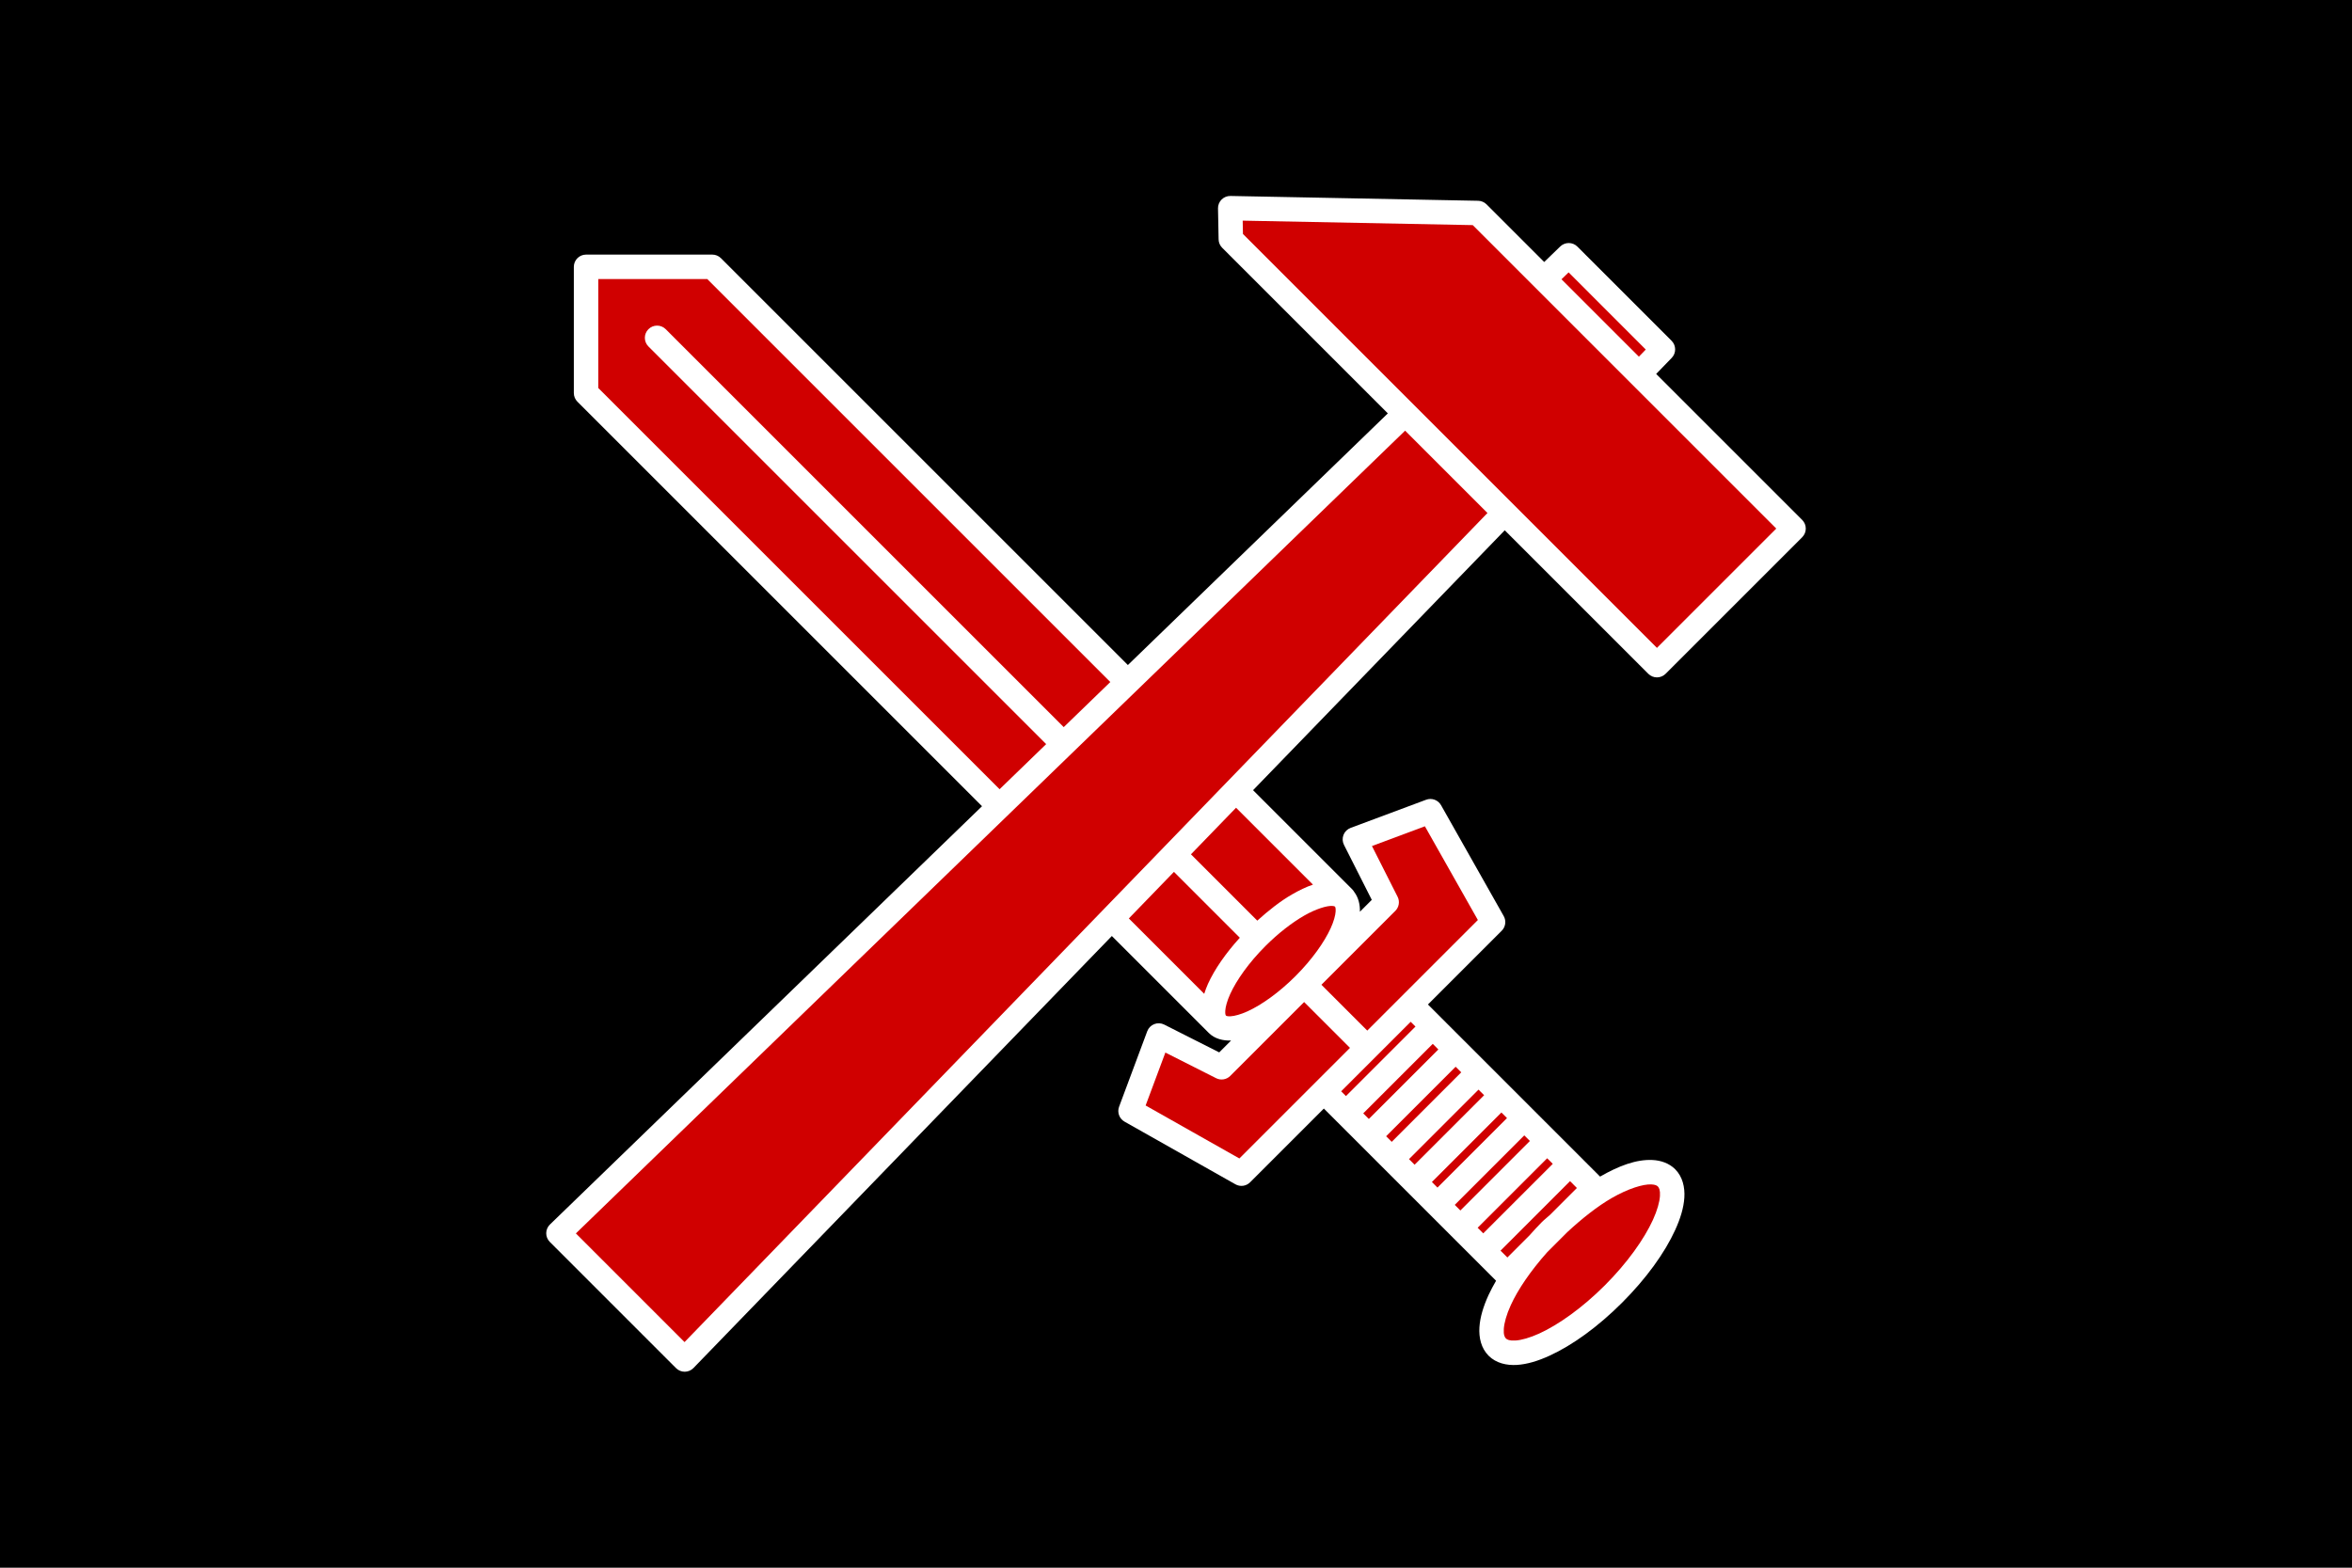
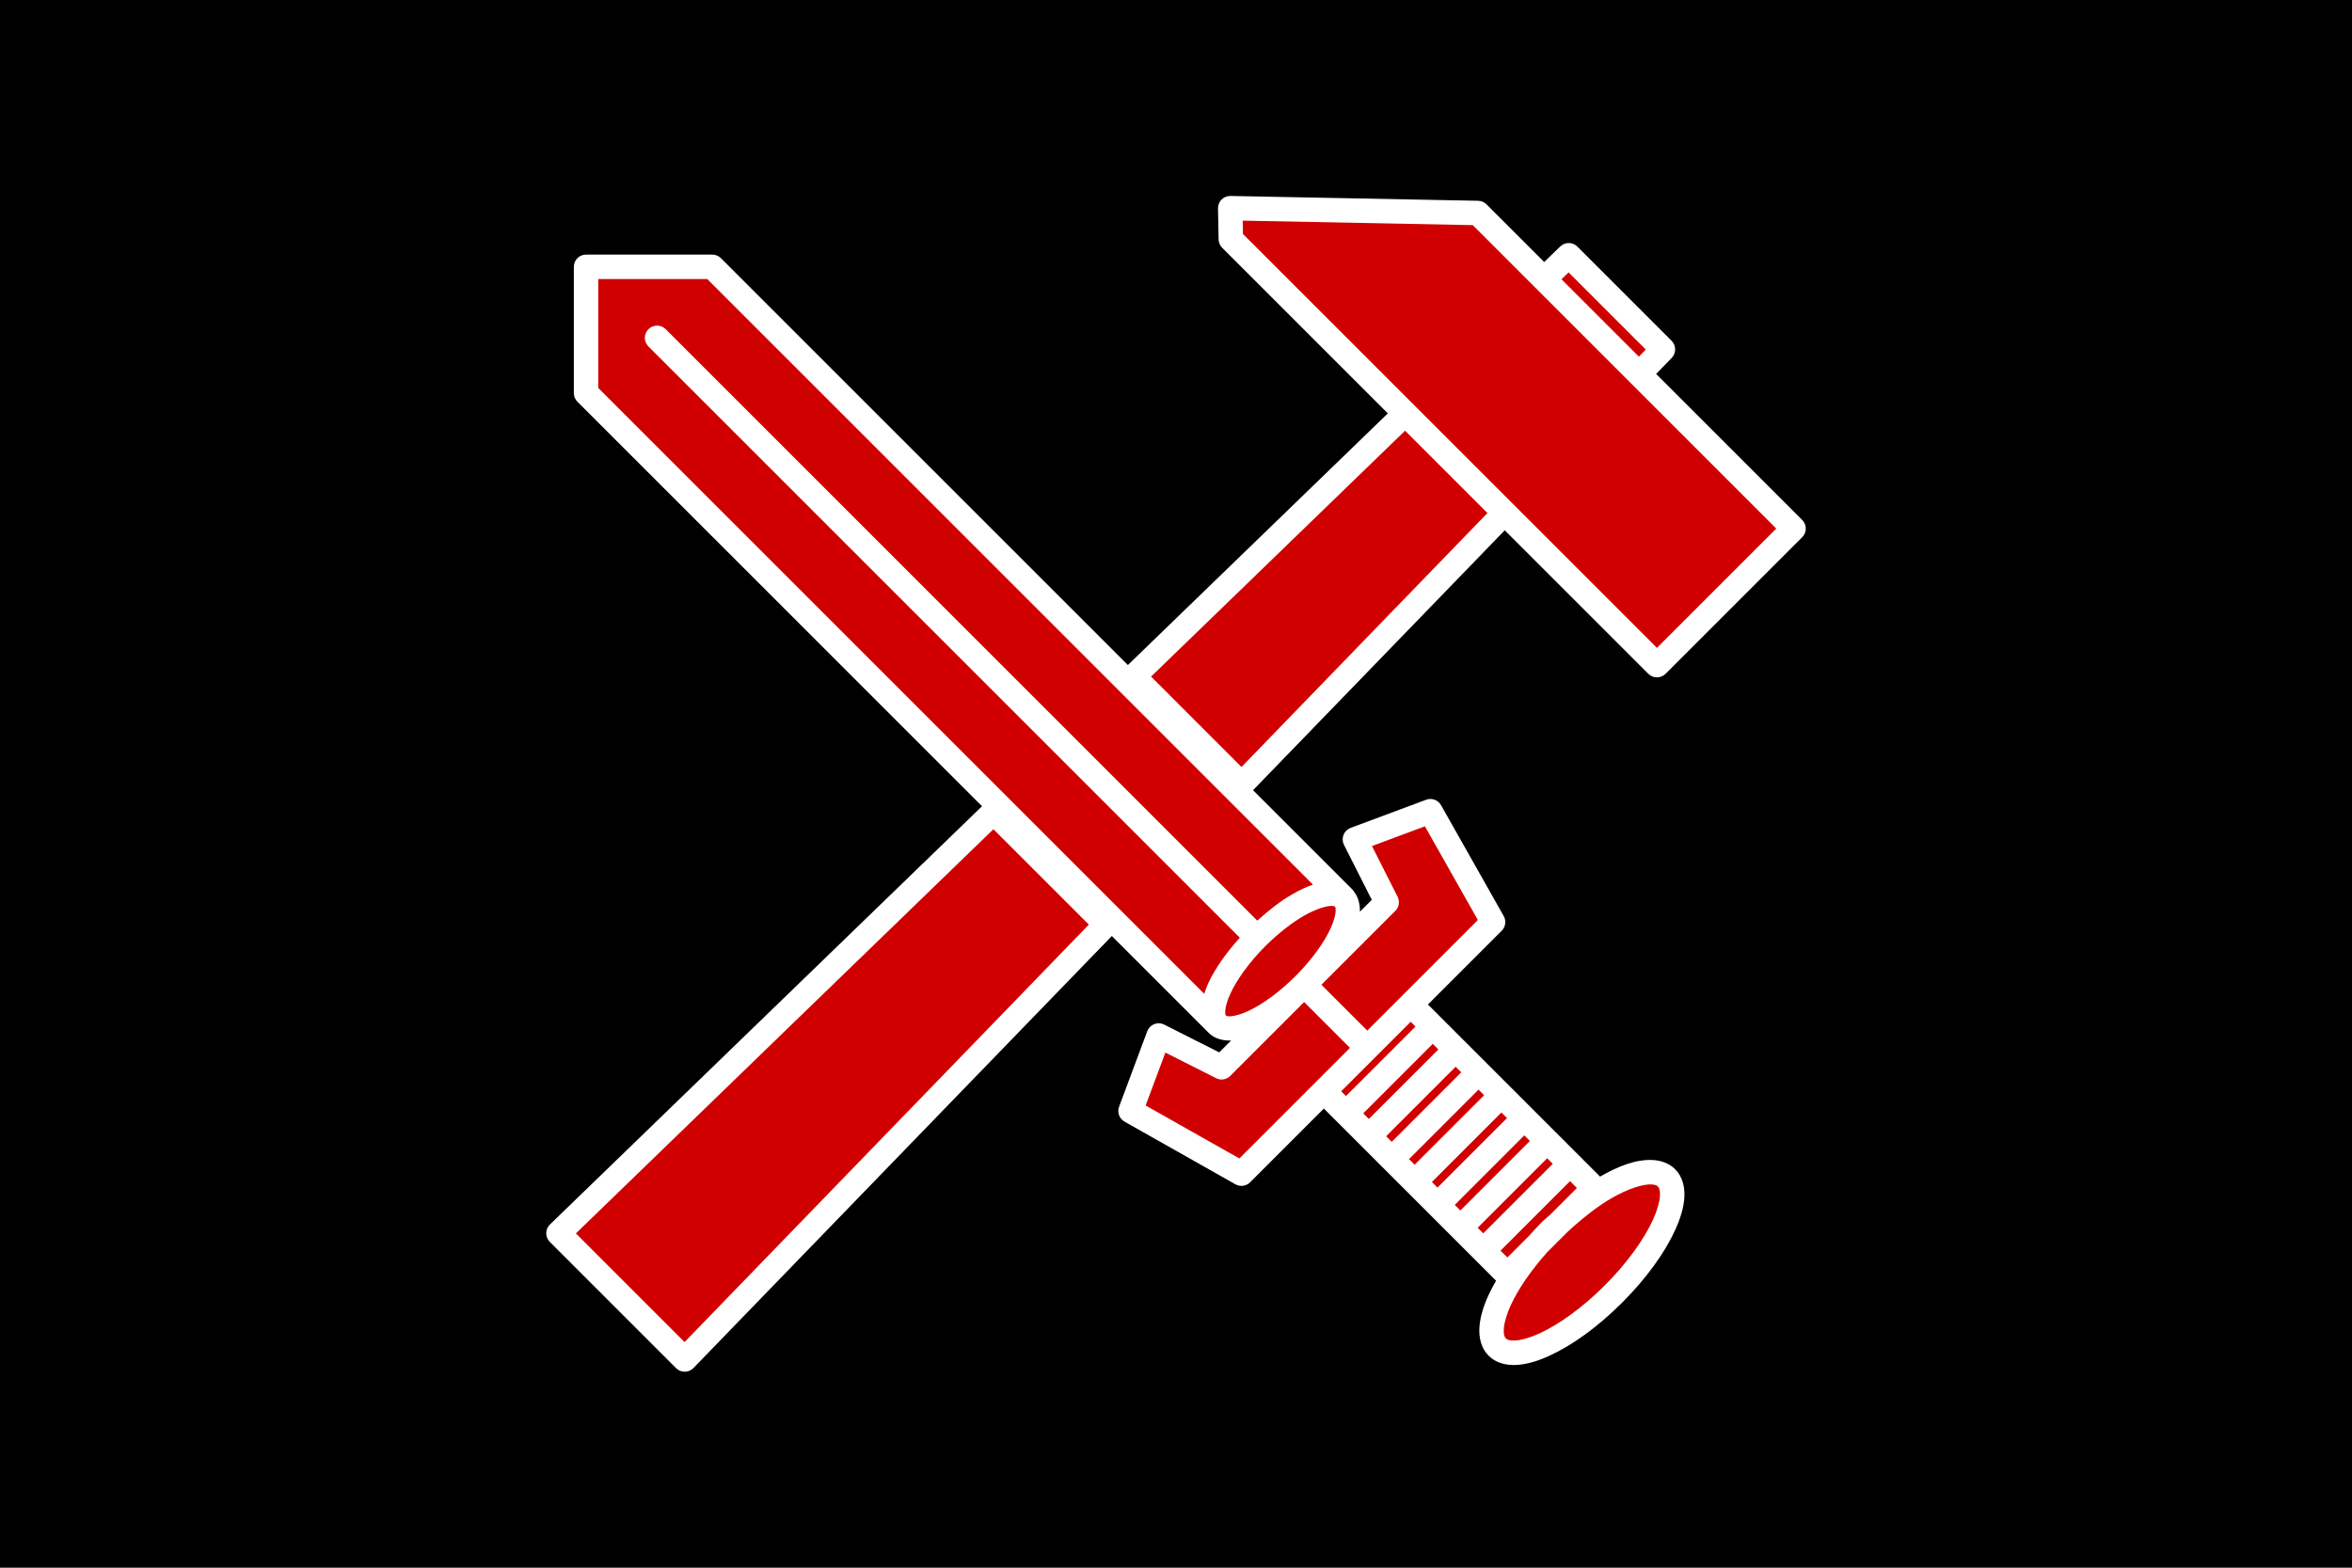
<svg xmlns="http://www.w3.org/2000/svg" xml:space="preserve" id="svg1" width="4608" height="3072" version="1.1" viewBox="0 0 1219.2 812.8">
  <defs id="defs1">
    <style id="style1">.cls-1{fill:#0283c0}.cls-2{fill:#fff}.cls-3{fill:#ef483f}</style>
  </defs>
  <path id="rect1" d="M 0 0 L 0 812.8 L 1219.2 812.8 L 1219.2 0 L 0 0 z" style="fill:#000;fill-rule:evenodd;stroke:none;stroke-width:8.467;stroke-linecap:round;stroke-linejoin:round;fill-opacity:1" />
-   <path id="path1-7" d="m 637.833,101.601 a 6.336,6.336 0 0 0 -6.457,6.457 l 0.311,16.049 a 6.336,6.336 0 0 0 1.853,4.358 l 57.265,57.265 28.599,28.599 L 584.655,344.798 373.72,133.861 a 6.336,6.336 0 0 0 -4.481,-1.856 h -65.446 a 6.336,6.336 0 0 0 -6.334,6.337 v 65.447 a 6.336,6.336 0 0 0 1.856,4.481 L 509.05,418.001 285.072,634.867 a 6.336,6.336 0 0 0 -0.073,9.029 l 65.447,65.449 a 6.336,6.336 0 0 0 9.032,-0.073 l 216.865,-223.978 50.162,50.161 c 0.015,0.015 0.023,0.034 0.038,0.05 3.154,3.153 7.506,4.115 11.603,3.984 l -6.143,6.143 -28.51,-14.413 a 6.336,6.336 0 0 0 -8.795,3.441 l -14.6,39.143 a 6.336,6.336 0 0 0 2.817,7.728 l 57.496,32.497 a 6.336,6.336 0 0 0 7.596,-1.038 l 38.237,-38.236 42.563,42.559 46.71,46.714 c -1.415,2.483 -2.785,4.959 -3.875,7.347 -2.708,5.93 -4.428,11.515 -4.761,16.836 -0.334,5.32 0.885,10.815 4.767,14.697 3.882,3.882 9.373,5.098 14.693,4.764 5.32,-0.334 10.909,-2.052 16.839,-4.76 11.86,-5.416 25.096,-14.947 37.661,-27.513 12.566,-12.566 22.094,-25.801 27.51,-37.661 2.708,-5.93 4.428,-11.518 4.761,-16.839 0.334,-5.32 -0.885,-10.812 -4.768,-14.694 -3.102,-3.102 -7.403,-4.573 -11.77,-4.778 -8.434,-0.397 -17.467,3.05 -27.147,8.605 l -11.06,-11.06 a 6.335,6.335 0 0 0 -0.017,-0.026 6.335,6.335 0 0 0 -0.015,-0.006 l -11.829,-11.832 a 6.335,6.335 0 0 0 -0.017,-0.024 6.335,6.335 0 0 0 -0.015,-0.006 l -11.826,-11.826 a 6.335,6.335 0 0 0 -0.02,-0.033 6.335,6.335 0 0 0 -0.018,-0.009 l -11.823,-11.823 a 6.335,6.335 0 0 0 -0.02,-0.029 6.335,6.335 0 0 0 -0.018,-0.006 l -11.826,-11.829 a 6.335,6.335 0 0 0 -0.02,-0.029 6.335,6.335 0 0 0 -0.018,-0.006 L 759.052,539.65 a 6.335,6.335 0 0 0 -0.015,-0.02 6.335,6.335 0 0 0 -0.012,-0.006 l -11.838,-11.835 a 6.335,6.335 0 0 0 -0.012,-0.018 6.335,6.335 0 0 0 -0.012,-0.003 l -6.964,-6.968 38.243,-38.243 a 6.336,6.336 0 0 0 1.038,-7.596 l -32.493,-57.501 a 6.336,6.336 0 0 0 -3.346,-2.835 h -5e-4 a 6.336,6.336 0 0 0 -4.384,0.017 l -39.143,14.6 a 6.336,6.336 0 0 0 -3.441,8.795 l 14.413,28.512 -6.156,6.156 c 0.114,-3.568 -0.694,-7.283 -2.962,-10.279 a 6.335,6.335 0 0 0 -1.014,-1.33 l -51.408,-51.408 130.47,-134.749 74.409,74.409 a 6.336,6.336 0 0 0 8.961,0 l 70.816,-70.818 a 6.336,6.336 0 0 0 0,-8.959 l -75.696,-75.697 8.049,-8.313 a 6.336,6.336 0 0 0 -0.069,-8.888 L 817.669,127.86 a 6.336,6.336 0 0 0 -4.428,-1.856 6.336,6.336 0 0 0 -4.458,1.782 l -8.316,8.052 -29.886,-29.886 a 6.336,6.336 0 0 0 -4.358,-1.853 z" style="display:inline;fill:#fff;fill-opacity:1;stroke-width:1" />
-   <path id="path1" d="m 644.17,114.397 0.135,6.916 55.459,55.457 159.14,159.14 61.857,-61.86 -157.335,-157.332 z m 168.948,26.829 -3.69,3.573 40.118,40.118 3.571,-3.689 z m -502.988,3.448 v 56.488 L 518.154,409.186 542.302,385.807 336.128,179.633 c -2.474,-2.474 -2.474,-6.485 0,-8.959 1.188,-1.188 2.798,-1.855 4.478,-1.856 1.681,-1.5e-4 3.292,0.667 4.481,1.856 L 551.405,376.992 575.551,353.611 366.617,144.675 Z m 418.234,78.615 -25.322,24.518 -404.527,391.682 56.335,56.339 412.017,-425.524 4.188,-4.325 z m 18.621,194.17 20.762,36.738 -20.761,-36.738 z m -106.255,1.332 -23.38,24.147 34.388,34.388 c 5.941,-5.377 12.017,-10.148 17.926,-13.554 3.745,-2.158 7.372,-3.929 10.931,-5.117 z m 97.886,9.613 -27.44,10.235 13.284,26.288 c 1.235,2.442 0.762,5.401 -1.173,7.337 l -38.304,38.304 v 0.003 l 23.763,23.762 57.332,-57.334 z m -130.08,23.637 -23.379,24.147 39.074,39.075 c 0.559,-1.689 1.134,-3.379 1.927,-5.124 3.472,-7.638 9.199,-15.887 16.522,-23.953 z m 81.933,17.654 c -2.546,-0.127 -8.178,1.426 -14.476,5.056 -6.292,3.627 -13.374,9.091 -20.021,15.734 -0.004,0.007 -0.008,0.014 -0.012,0.021 -0.005,0.002 -0.009,0.004 -0.015,0.006 -8.579,8.581 -14.991,17.695 -18.253,24.871 -1.631,3.589 -2.436,6.692 -2.555,8.673 -0.116,1.939 0.26,2.371 0.352,2.464 l 0.02,0.02 c 0.003,0.004 0.006,0.008 0.009,0.012 0.09,0.089 0.521,0.471 2.47,0.354 1.98,-0.119 5.084,-0.924 8.673,-2.555 7.178,-3.263 16.294,-9.677 24.876,-18.259 8.582,-8.582 14.994,-17.696 18.257,-24.874 1.631,-3.589 2.435,-6.691 2.554,-8.671 0.119,-1.98 -0.279,-2.41 -0.359,-2.491 h -0.003 c -0.036,-0.036 -0.226,-0.295 -1.514,-0.359 h -5.4e-4 z m -14.447,49.835 -38.304,38.305 c -1.936,1.934 -4.895,2.406 -7.337,1.171 l -26.288,-13.284 -10.236,27.44 48.595,27.464 57.333,-57.333 z m 55.225,10.239 -36.033,36.033 2.484,2.484 36.033,-36.033 z m 11.446,11.443 -36.037,36.033 2.906,2.906 36.033,-36.035 z m 11.861,11.865 -36.033,36.033 2.902,2.902 36.033,-36.036 z m 28.193,10.273 v 5.5e-4 c 0.006,0.002 0.011,0.004 0.017,0.006 0.007,0.009 0.013,0.019 0.02,0.028 h 5.4e-4 c -0.007,-0.009 -0.013,-0.019 -0.02,-0.029 -0.006,-0.002 -0.012,-0.004 -0.018,-0.006 z m -16.332,1.588 -36.033,36.033 2.902,2.902 36.036,-36.033 z m 28.21,10.279 c 8e-5,1.3e-4 -9e-5,4.1e-4 0,5.4e-4 0.007,0.011 0.013,0.021 0.02,0.032 h 5.5e-4 c -0.007,-0.011 -0.013,-0.022 -0.02,-0.033 z m -16.344,1.582 -36.036,36.036 2.899,2.9 36.036,-36.033 z m 28.191,10.276 -5.3e-4,5.4e-4 c 0.005,0.002 0.009,0.004 0.015,0.006 0.006,0.008 0.011,0.015 0.017,0.023 h 5.5e-4 c -0.006,-0.008 -0.011,-0.016 -0.017,-0.024 -0.005,-0.002 -0.009,-0.004 -0.015,-0.006 z m -16.333,1.585 -36.033,36.036 2.902,2.903 36.036,-36.033 z m 11.864,11.865 -36.033,36.035 2.9,2.9 36.035,-36.033 z m 11.861,11.86 -36.033,36.037 3.548,3.548 11.437,-11.437 c 2.05,-2.283 4.083,-4.571 6.335,-6.822 1.431,-1.431 2.93,-2.54 4.384,-3.896 l 13.878,-13.878 z m 42.113,1.695 c -4.143,-0.195 -11.921,2.108 -20.56,7.102 -7.275,4.206 -15.213,10.443 -22.95,17.616 l -10.481,10.481 c -8.555,9.604 -15.131,19.276 -18.821,27.355 -2.27,4.97 -3.452,9.335 -3.642,12.37 -0.19,3.035 0.444,4.302 1.081,4.939 0.637,0.637 1.905,1.269 4.94,1.079 3.035,-0.191 7.399,-1.369 12.37,-3.639 9.94,-4.539 22.301,-13.284 33.963,-24.947 11.663,-11.663 20.408,-24.027 24.947,-33.967 2.27,-4.97 3.449,-9.331 3.64,-12.366 0.19,-3.035 -0.443,-4.303 -1.079,-4.94 v -0.003 c -0.476,-0.476 -1.303,-0.982 -3.408,-1.081 z" style="display:inline;fill:#d00000;fill-opacity:1;stroke:none;stroke-width:1" />
+   <path id="path1-7" d="m 637.833,101.601 a 6.336,6.336 0 0 0 -6.457,6.457 l 0.311,16.049 a 6.336,6.336 0 0 0 1.853,4.358 l 57.265,57.265 28.599,28.599 L 584.655,344.798 373.72,133.861 a 6.336,6.336 0 0 0 -4.481,-1.856 h -65.446 a 6.336,6.336 0 0 0 -6.334,6.337 v 65.447 a 6.336,6.336 0 0 0 1.856,4.481 L 509.05,418.001 285.072,634.867 a 6.336,6.336 0 0 0 -0.073,9.029 l 65.447,65.449 a 6.336,6.336 0 0 0 9.032,-0.073 l 216.865,-223.978 50.162,50.161 c 0.015,0.015 0.023,0.034 0.038,0.05 3.154,3.153 7.506,4.115 11.603,3.984 l -6.143,6.143 -28.51,-14.413 a 6.336,6.336 0 0 0 -8.795,3.441 l -14.6,39.143 a 6.336,6.336 0 0 0 2.817,7.728 l 57.496,32.497 a 6.336,6.336 0 0 0 7.596,-1.038 l 38.237,-38.236 42.563,42.559 46.71,46.714 c -1.415,2.483 -2.785,4.959 -3.875,7.347 -2.708,5.93 -4.428,11.515 -4.761,16.836 -0.334,5.32 0.885,10.815 4.767,14.697 3.882,3.882 9.373,5.098 14.693,4.764 5.32,-0.334 10.909,-2.052 16.839,-4.76 11.86,-5.416 25.096,-14.947 37.661,-27.513 12.566,-12.566 22.094,-25.801 27.51,-37.661 2.708,-5.93 4.428,-11.518 4.761,-16.839 0.334,-5.32 -0.885,-10.812 -4.768,-14.694 -3.102,-3.102 -7.403,-4.573 -11.77,-4.778 -8.434,-0.397 -17.467,3.05 -27.147,8.605 l -11.06,-11.06 a 6.335,6.335 0 0 0 -0.017,-0.026 6.335,6.335 0 0 0 -0.015,-0.006 l -11.829,-11.832 a 6.335,6.335 0 0 0 -0.017,-0.024 6.335,6.335 0 0 0 -0.015,-0.006 l -11.826,-11.826 a 6.335,6.335 0 0 0 -0.02,-0.033 6.335,6.335 0 0 0 -0.018,-0.009 l -11.823,-11.823 a 6.335,6.335 0 0 0 -0.02,-0.029 6.335,6.335 0 0 0 -0.018,-0.006 l -11.826,-11.829 a 6.335,6.335 0 0 0 -0.02,-0.029 6.335,6.335 0 0 0 -0.018,-0.006 L 759.052,539.65 a 6.335,6.335 0 0 0 -0.015,-0.02 6.335,6.335 0 0 0 -0.012,-0.006 l -11.838,-11.835 a 6.335,6.335 0 0 0 -0.012,-0.018 6.335,6.335 0 0 0 -0.012,-0.003 l -6.964,-6.968 38.243,-38.243 a 6.336,6.336 0 0 0 1.038,-7.596 l -32.493,-57.501 a 6.336,6.336 0 0 0 -3.346,-2.835 h -5e-4 a 6.336,6.336 0 0 0 -4.384,0.017 l -39.143,14.6 a 6.336,6.336 0 0 0 -3.441,8.795 l 14.413,28.512 -6.156,6.156 c 0.114,-3.568 -0.694,-7.283 -2.962,-10.279 a 6.335,6.335 0 0 0 -1.014,-1.33 l -51.408,-51.408 130.47,-134.749 74.409,74.409 a 6.336,6.336 0 0 0 8.961,0 l 70.816,-70.818 a 6.336,6.336 0 0 0 0,-8.959 l -75.696,-75.697 8.049,-8.313 a 6.336,6.336 0 0 0 -0.069,-8.888 L 817.669,127.86 a 6.336,6.336 0 0 0 -4.428,-1.856 6.336,6.336 0 0 0 -4.458,1.782 l -8.316,8.052 -29.886,-29.886 a 6.336,6.336 0 0 0 -4.358,-1.853 z" style="display:inline;fill:#fff;fill-opacity:1;stroke-width:1;stroke:none" />
+   <path id="path4" d="M 644.169 114.398 L 644.304 121.313 L 699.763 176.771 L 858.904 335.91 L 920.761 274.05 L 763.425 116.718 L 644.169 114.398 z M 813.117 141.227 L 809.428 144.799 L 849.546 184.917 L 853.117 181.228 L 813.117 141.227 z M 728.363 223.29 L 703.041 247.808 L 596.68 350.793 L 643.551 397.664 L 766.867 270.305 L 771.054 265.981 L 728.363 223.29 z M 514.949 429.928 L 298.515 639.49 L 354.85 695.829 L 564.415 479.394 L 514.949 429.928 z" style="display:inline;fill:#d00000;fill-opacity:1;stroke:none;stroke-width:1" />
+   <path id="path24" d="m 310.13,144.675 v 56.488 l 314.102,314.1 c 0.559,-1.689 1.134,-3.379 1.928,-5.124 3.472,-7.638 9.199,-15.887 16.523,-23.953 L 336.128,179.633 c -2.474,-2.474 -2.474,-6.485 0,-8.959 1.188,-1.188 2.798,-1.855 4.478,-1.856 1.681,-1.5e-4 3.293,0.667 4.481,1.856 L 651.737,477.326 c 5.941,-5.377 12.017,-10.148 17.926,-13.554 3.745,-2.158 7.372,-3.929 10.931,-5.116 L 366.617,144.675 Z m 436.855,272.785 20.762,36.738 -20.761,-36.738 z m -8.368,10.945 -27.44,10.235 13.284,26.288 c 1.235,2.442 0.762,5.402 -1.173,7.338 l -38.305,38.304 v 0.003 l 23.763,23.762 57.332,-57.334 z m -48.147,41.291 c -2.546,-0.127 -8.178,1.426 -14.476,5.056 -6.292,3.627 -13.374,9.091 -20.021,15.734 -0.004,0.007 -0.008,0.014 -0.012,0.021 -0.005,0.002 -0.009,0.004 -0.015,0.006 -8.579,8.581 -14.991,17.695 -18.253,24.871 -1.631,3.589 -2.436,6.693 -2.555,8.673 -0.116,1.939 0.26,2.371 0.352,2.464 l 0.02,0.019 0.009,0.012 c 0.09,0.089 0.521,0.471 2.47,0.354 1.98,-0.119 5.084,-0.924 8.673,-2.555 7.178,-3.263 16.294,-9.677 24.876,-18.259 8.582,-8.582 14.995,-17.696 18.257,-24.874 1.631,-3.589 2.435,-6.691 2.554,-8.671 0.119,-1.98 -0.279,-2.41 -0.36,-2.491 h -0.003 c -0.036,-0.036 -0.226,-0.295 -1.514,-0.359 h -5.1e-4 z m -14.447,49.835 -38.304,38.304 c -1.936,1.934 -4.895,2.406 -7.337,1.172 l -26.288,-13.284 -10.236,27.44 48.595,27.463 57.333,-57.332 z m 55.225,10.239 -36.033,36.033 2.484,2.484 36.033,-36.033 z m 11.446,11.443 -36.037,36.033 2.906,2.905 36.033,-36.035 z m 11.861,11.864 -36.033,36.033 2.902,2.902 36.033,-36.036 z m 28.193,10.273 v 5.1e-4 c 0.006,0.002 0.012,0.004 0.018,0.006 0.002,0.002 0.003,0.004 0.005,0.007 -0.002,-0.002 -0.003,-0.005 -0.005,-0.007 -0.006,-0.002 -0.012,-0.004 -0.018,-0.006 z m 0.025,0.017 c 0.003,0.005 0.007,0.01 0.01,0.015 -0.003,-0.005 -0.007,-0.01 -0.01,-0.015 z m 0.011,0.016 c 4.2e-4,6.1e-4 6.1e-4,0.001 10e-4,0.002 h 5.2e-4 c -4.4e-4,-5.7e-4 -10e-4,-0.002 -0.002,-0.002 z m -16.369,1.554 -36.033,36.033 2.902,2.903 36.036,-36.033 z m 28.211,10.279 v 5.2e-4 c 0.003,0.004 0.005,0.008 0.008,0.012 -0.002,-0.004 -0.005,-0.008 -0.007,-0.012 z m 0.01,0.017 c 0.003,0.005 0.007,0.011 0.01,0.016 h 5.1e-4 c -0.003,-0.005 -0.007,-0.011 -0.01,-0.016 z m -16.354,1.565 -36.036,36.037 2.899,2.9 36.036,-36.033 z m 28.191,10.276 -5.2e-4,5.1e-4 c 0.005,0.002 0.009,0.004 0.015,0.006 10e-4,0.002 0.003,0.004 0.005,0.006 -10e-4,-0.002 -0.003,-0.004 -0.004,-0.006 -0.005,-0.002 -0.009,-0.004 -0.015,-0.006 z m 0.027,0.024 c 10e-4,0.002 0.003,0.004 0.004,0.006 h 5.1e-4 c -10e-4,-0.002 -0.003,-0.004 -0.005,-0.006 z m -16.36,1.561 -36.033,36.036 2.902,2.903 36.036,-36.033 z m 11.864,11.865 -36.033,36.035 2.9,2.9 36.035,-36.033 z m 11.861,11.86 -36.033,36.037 3.548,3.548 11.437,-11.438 c 2.05,-2.283 4.083,-4.571 6.334,-6.822 1.431,-1.431 2.93,-2.54 4.384,-3.896 l 13.877,-13.878 z m 42.113,1.696 c -4.143,-0.195 -11.921,2.108 -20.559,7.102 -7.275,4.206 -15.213,10.443 -22.951,17.616 l -10.482,10.481 c -8.555,9.604 -15.131,19.276 -18.821,27.355 -2.27,4.97 -3.451,9.335 -3.642,12.37 -0.19,3.035 0.444,4.303 1.081,4.939 0.637,0.637 1.905,1.27 4.94,1.079 3.035,-0.191 7.399,-1.37 12.369,-3.64 9.94,-4.539 22.301,-13.283 33.963,-24.946 11.663,-11.663 20.408,-24.027 24.947,-33.967 2.27,-4.97 3.449,-9.331 3.64,-12.366 0.19,-3.035 -0.443,-4.303 -1.08,-4.94 v -0.003 c -0.476,-0.476 -1.303,-0.982 -3.408,-1.081 z" style="color:#000;fill:#d00000;stroke-width:1;stroke-dasharray:none;fill-opacity:1;stroke:none" />
</svg>
